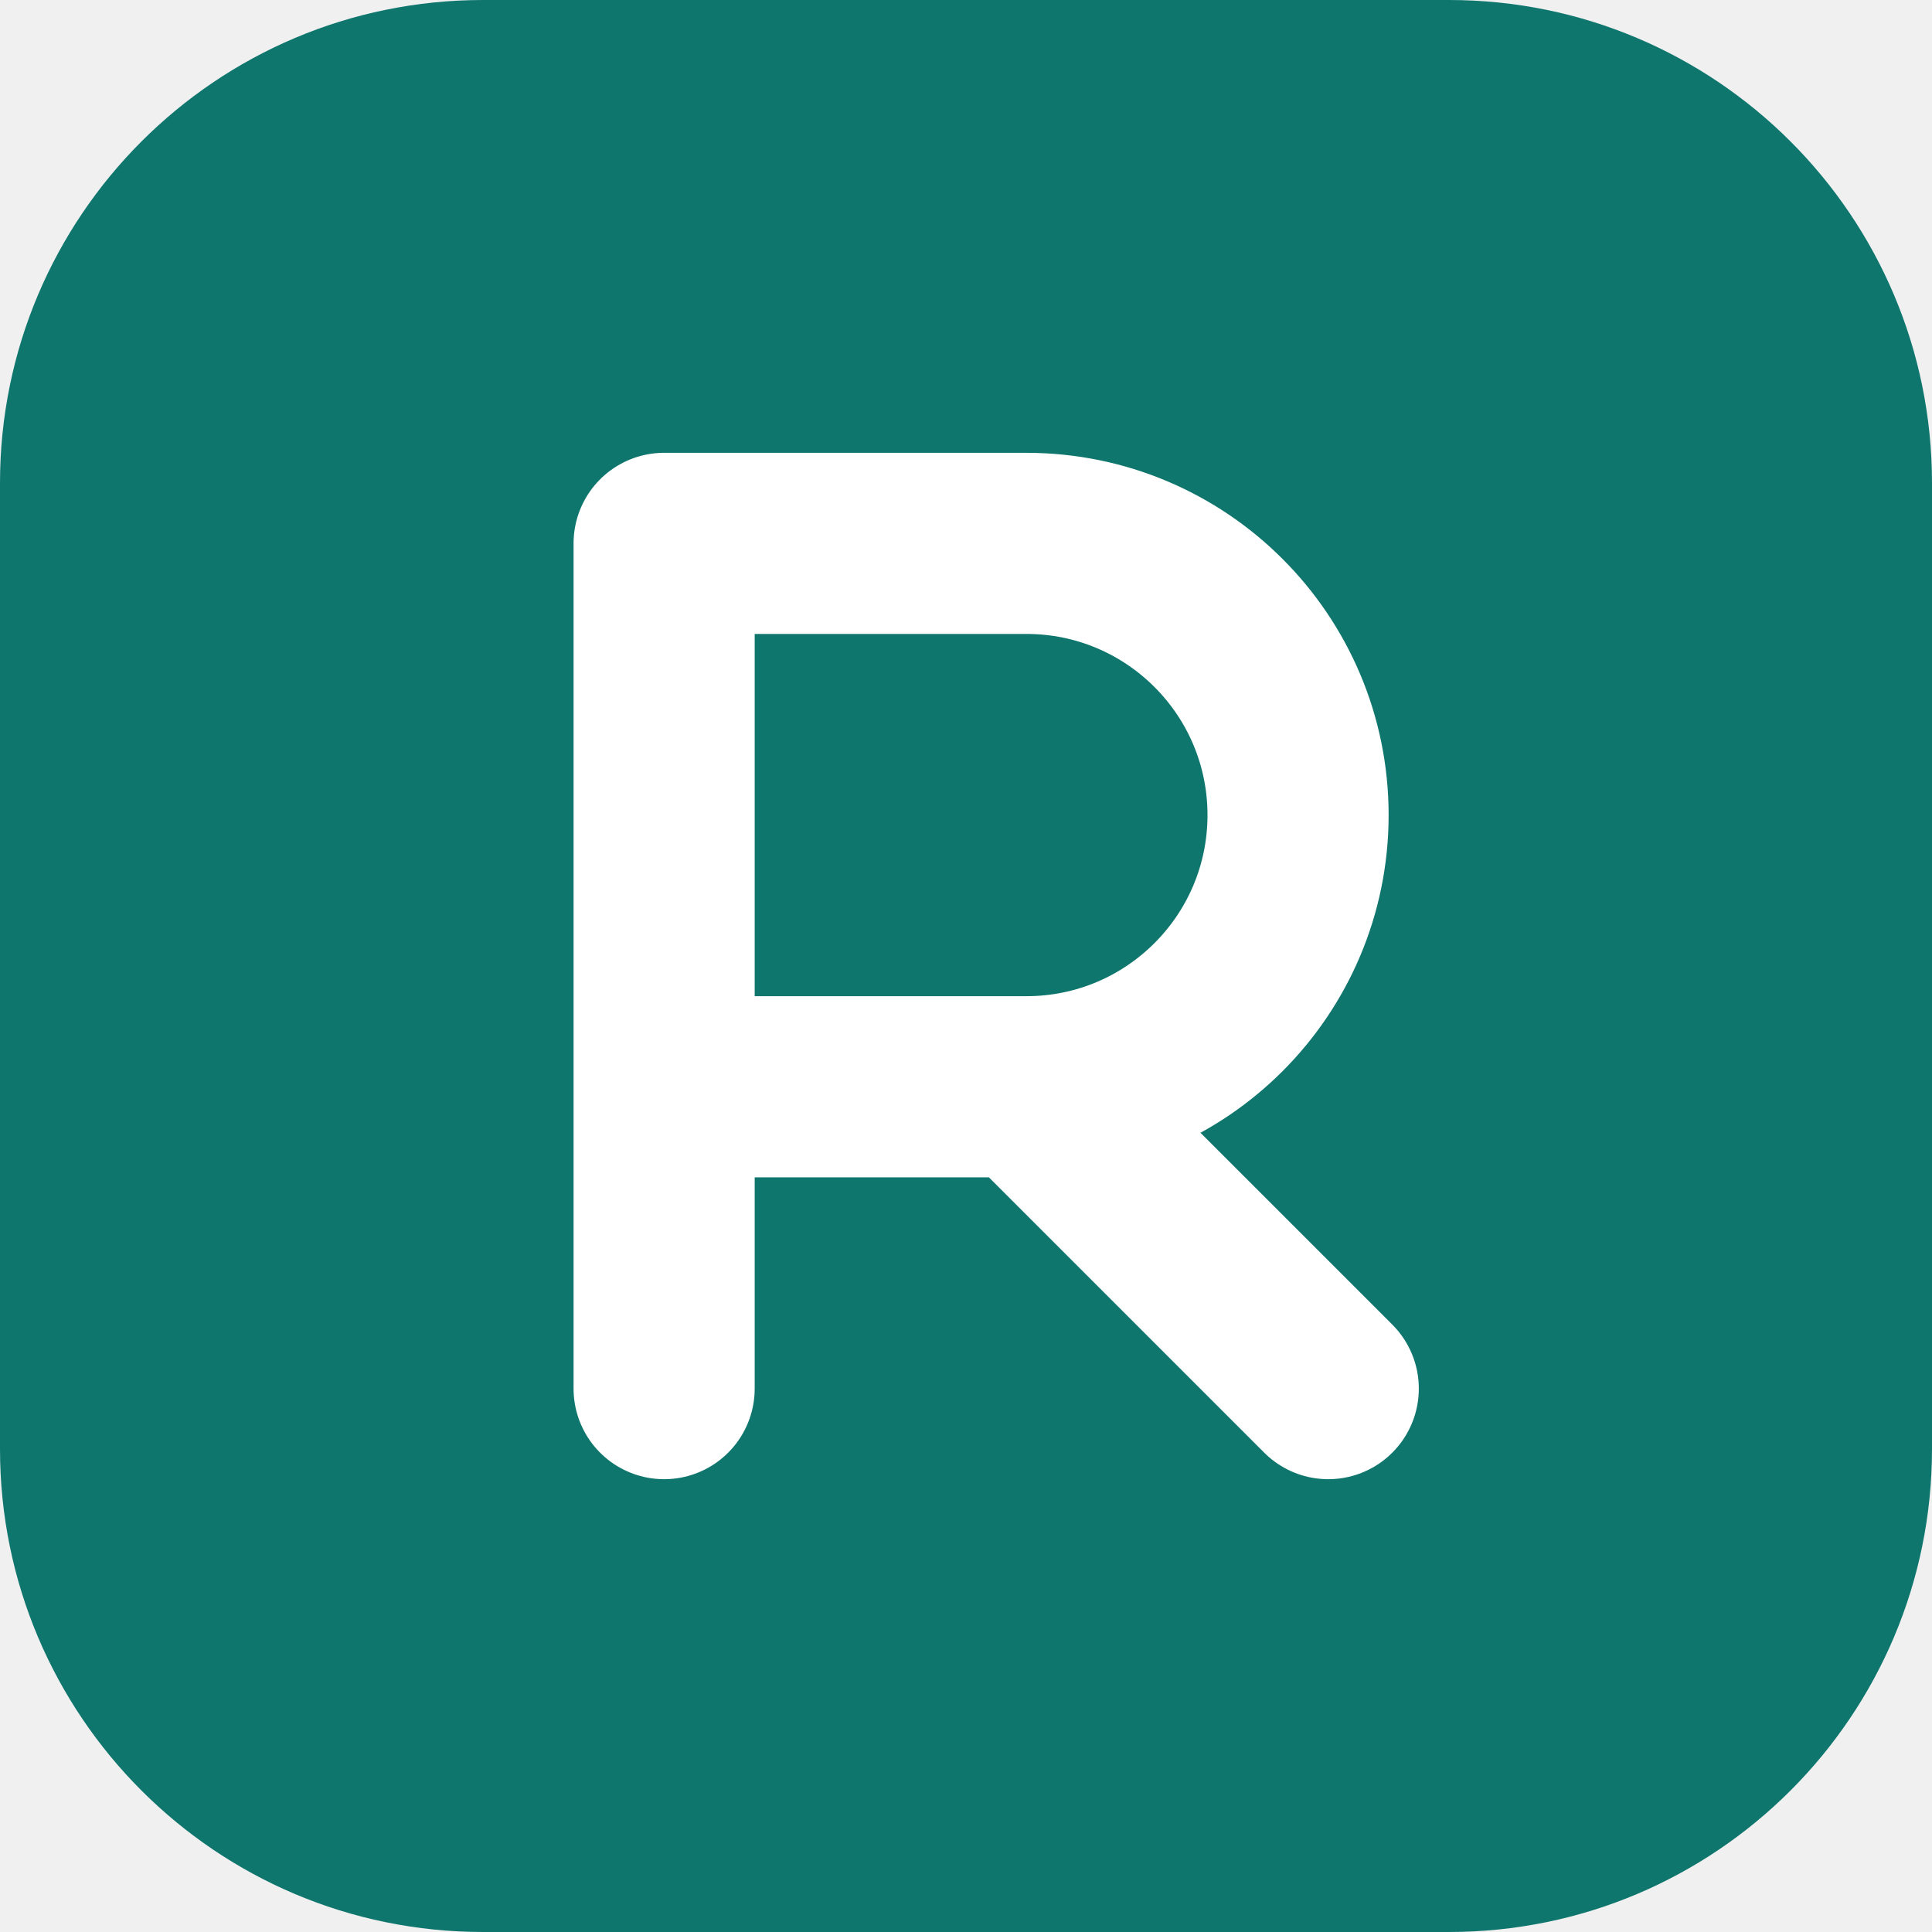
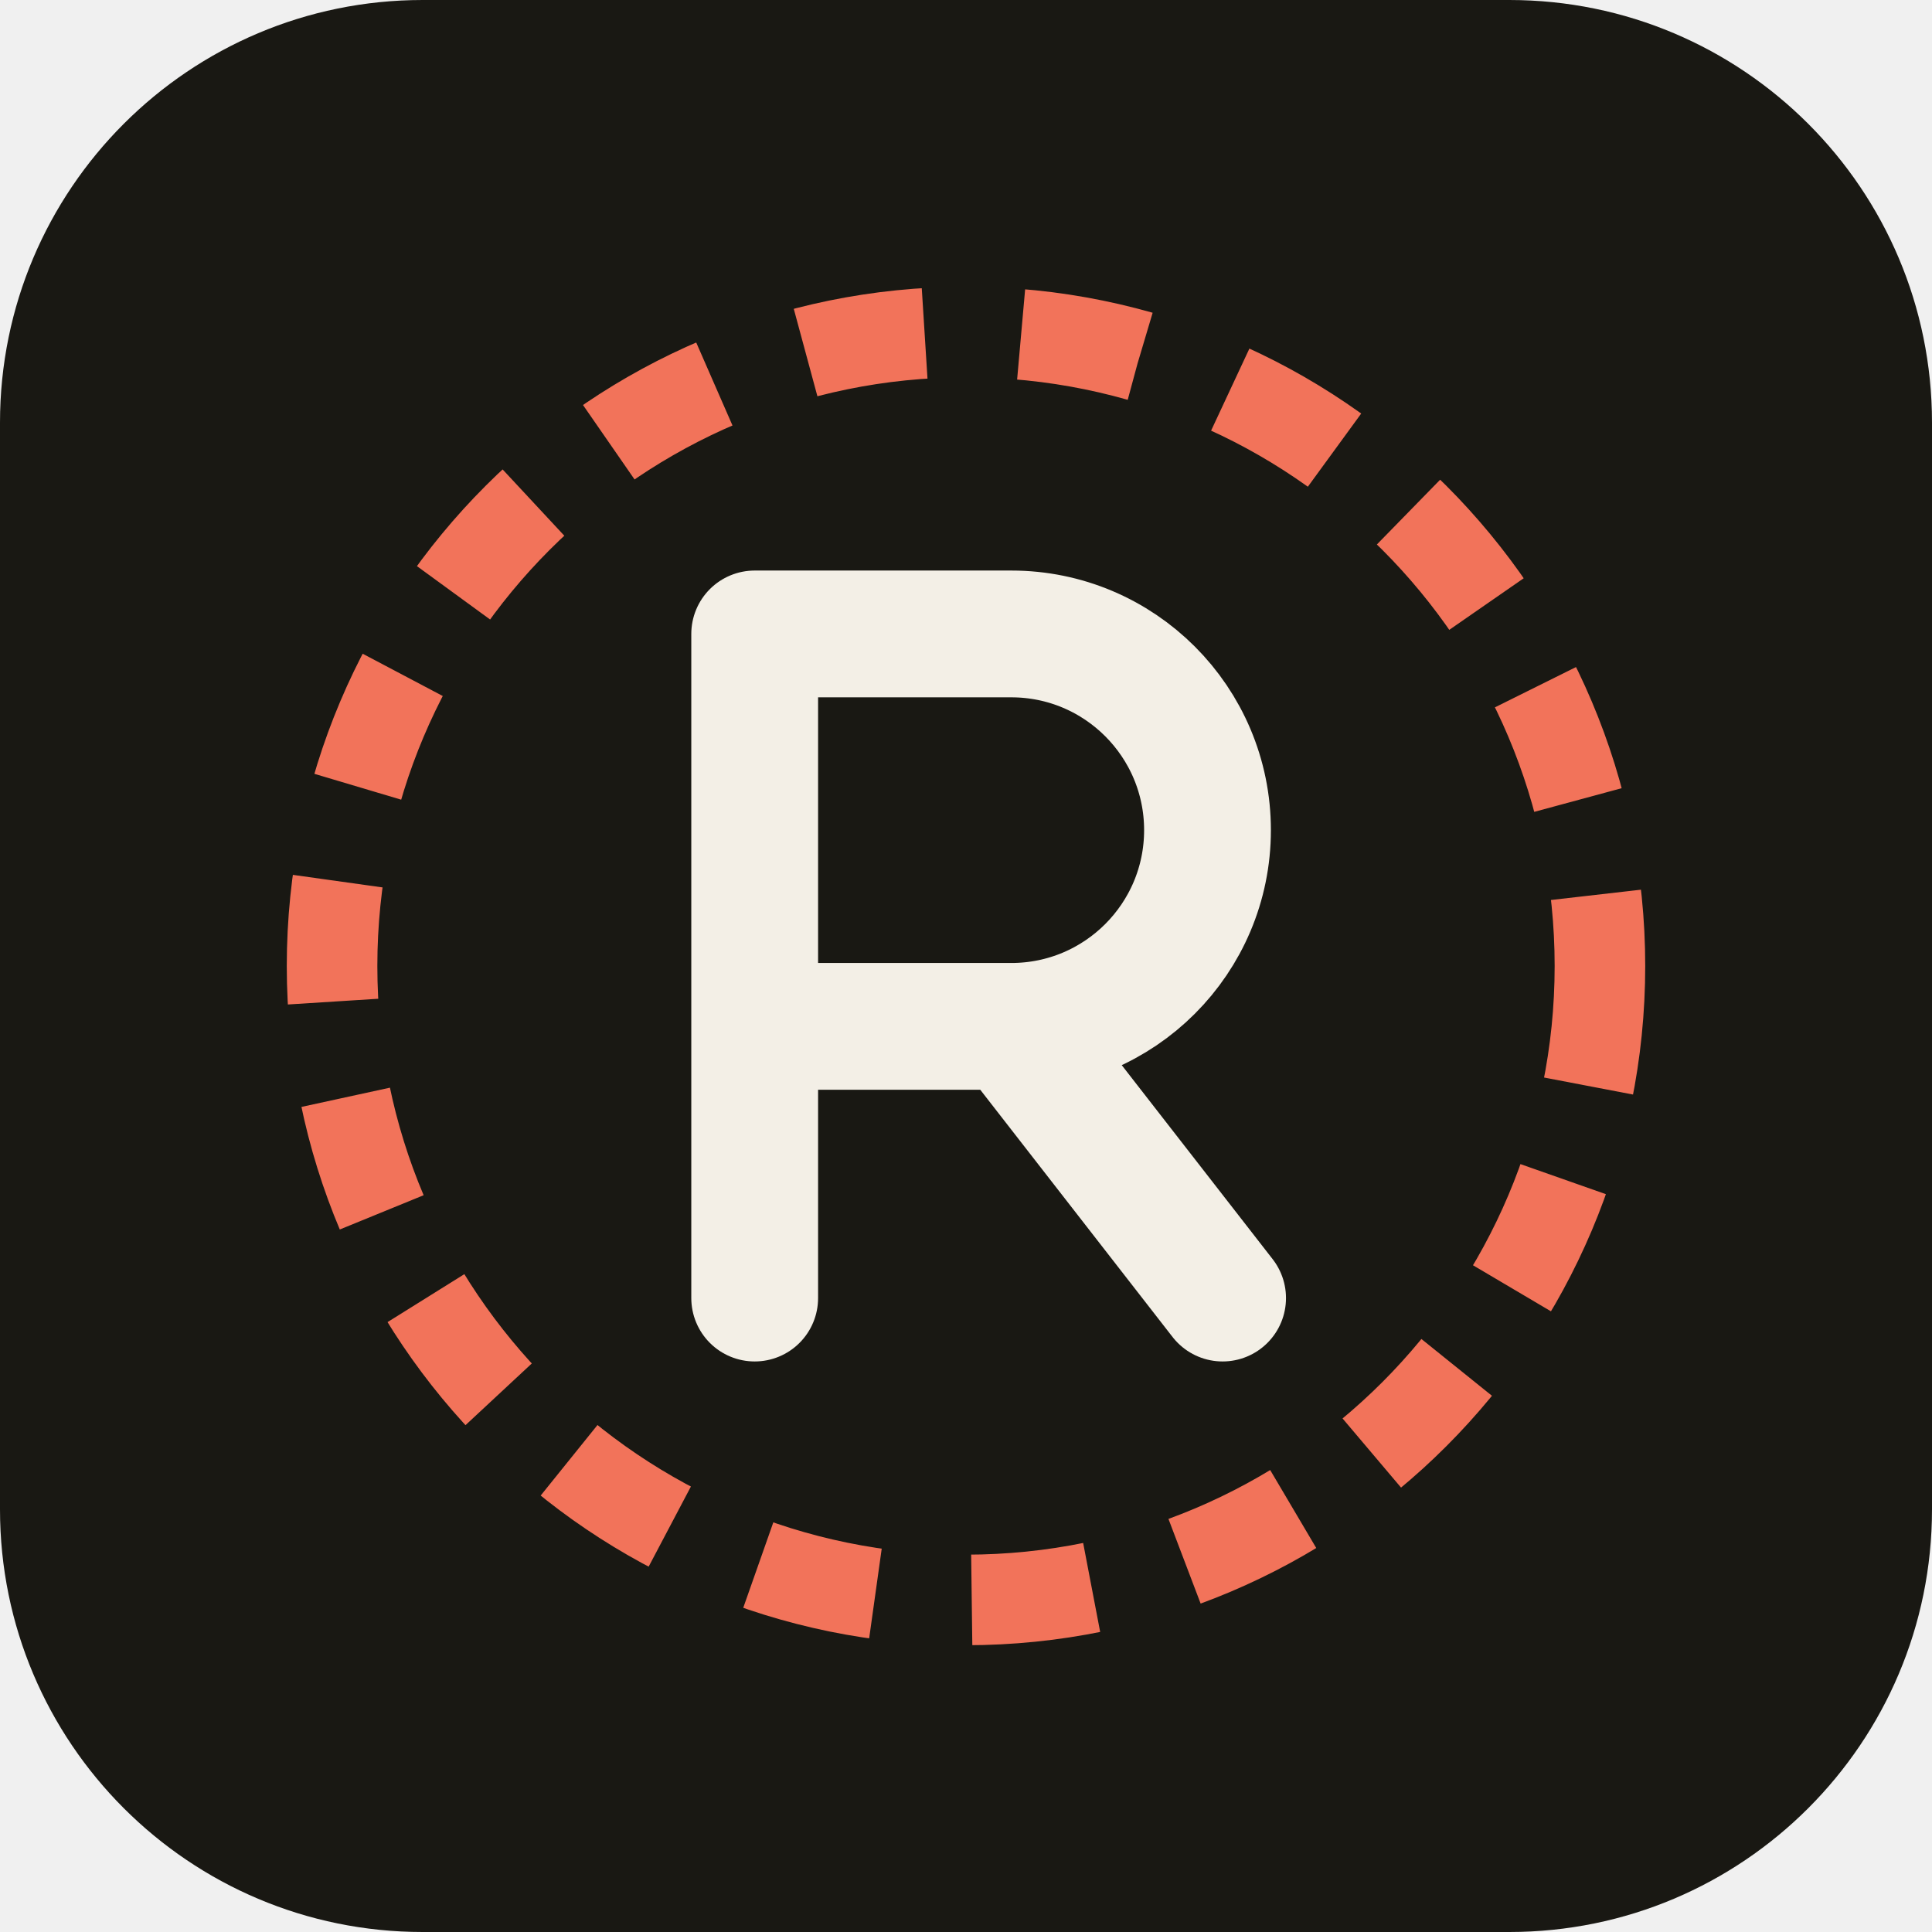
<svg xmlns="http://www.w3.org/2000/svg" viewBox="0 0 64 64">
-   <rect width="64" height="64" rx="16" fill="#0F766E" />
-   <path d="M22 46V18h12a9 9 0 0 1 0 18H22m12 0 10 10" fill="none" stroke="#fff" stroke-width="6" stroke-linecap="round" stroke-linejoin="round" />
+   <rect width="64" height="64" rx="14" fill="#191813" />
+   <circle cx="32" cy="32" r="21" fill="none" stroke="#F2735A" stroke-width="3" stroke-dasharray="4 3.2" />
+   <path d="M25 43V21h8.5a6.5 6.5 0 0 1 0 13H25m8.5 0 7 9" fill="none" stroke="#F3EFE6" stroke-width="4.2" stroke-linecap="round" stroke-linejoin="round" />
</svg>
